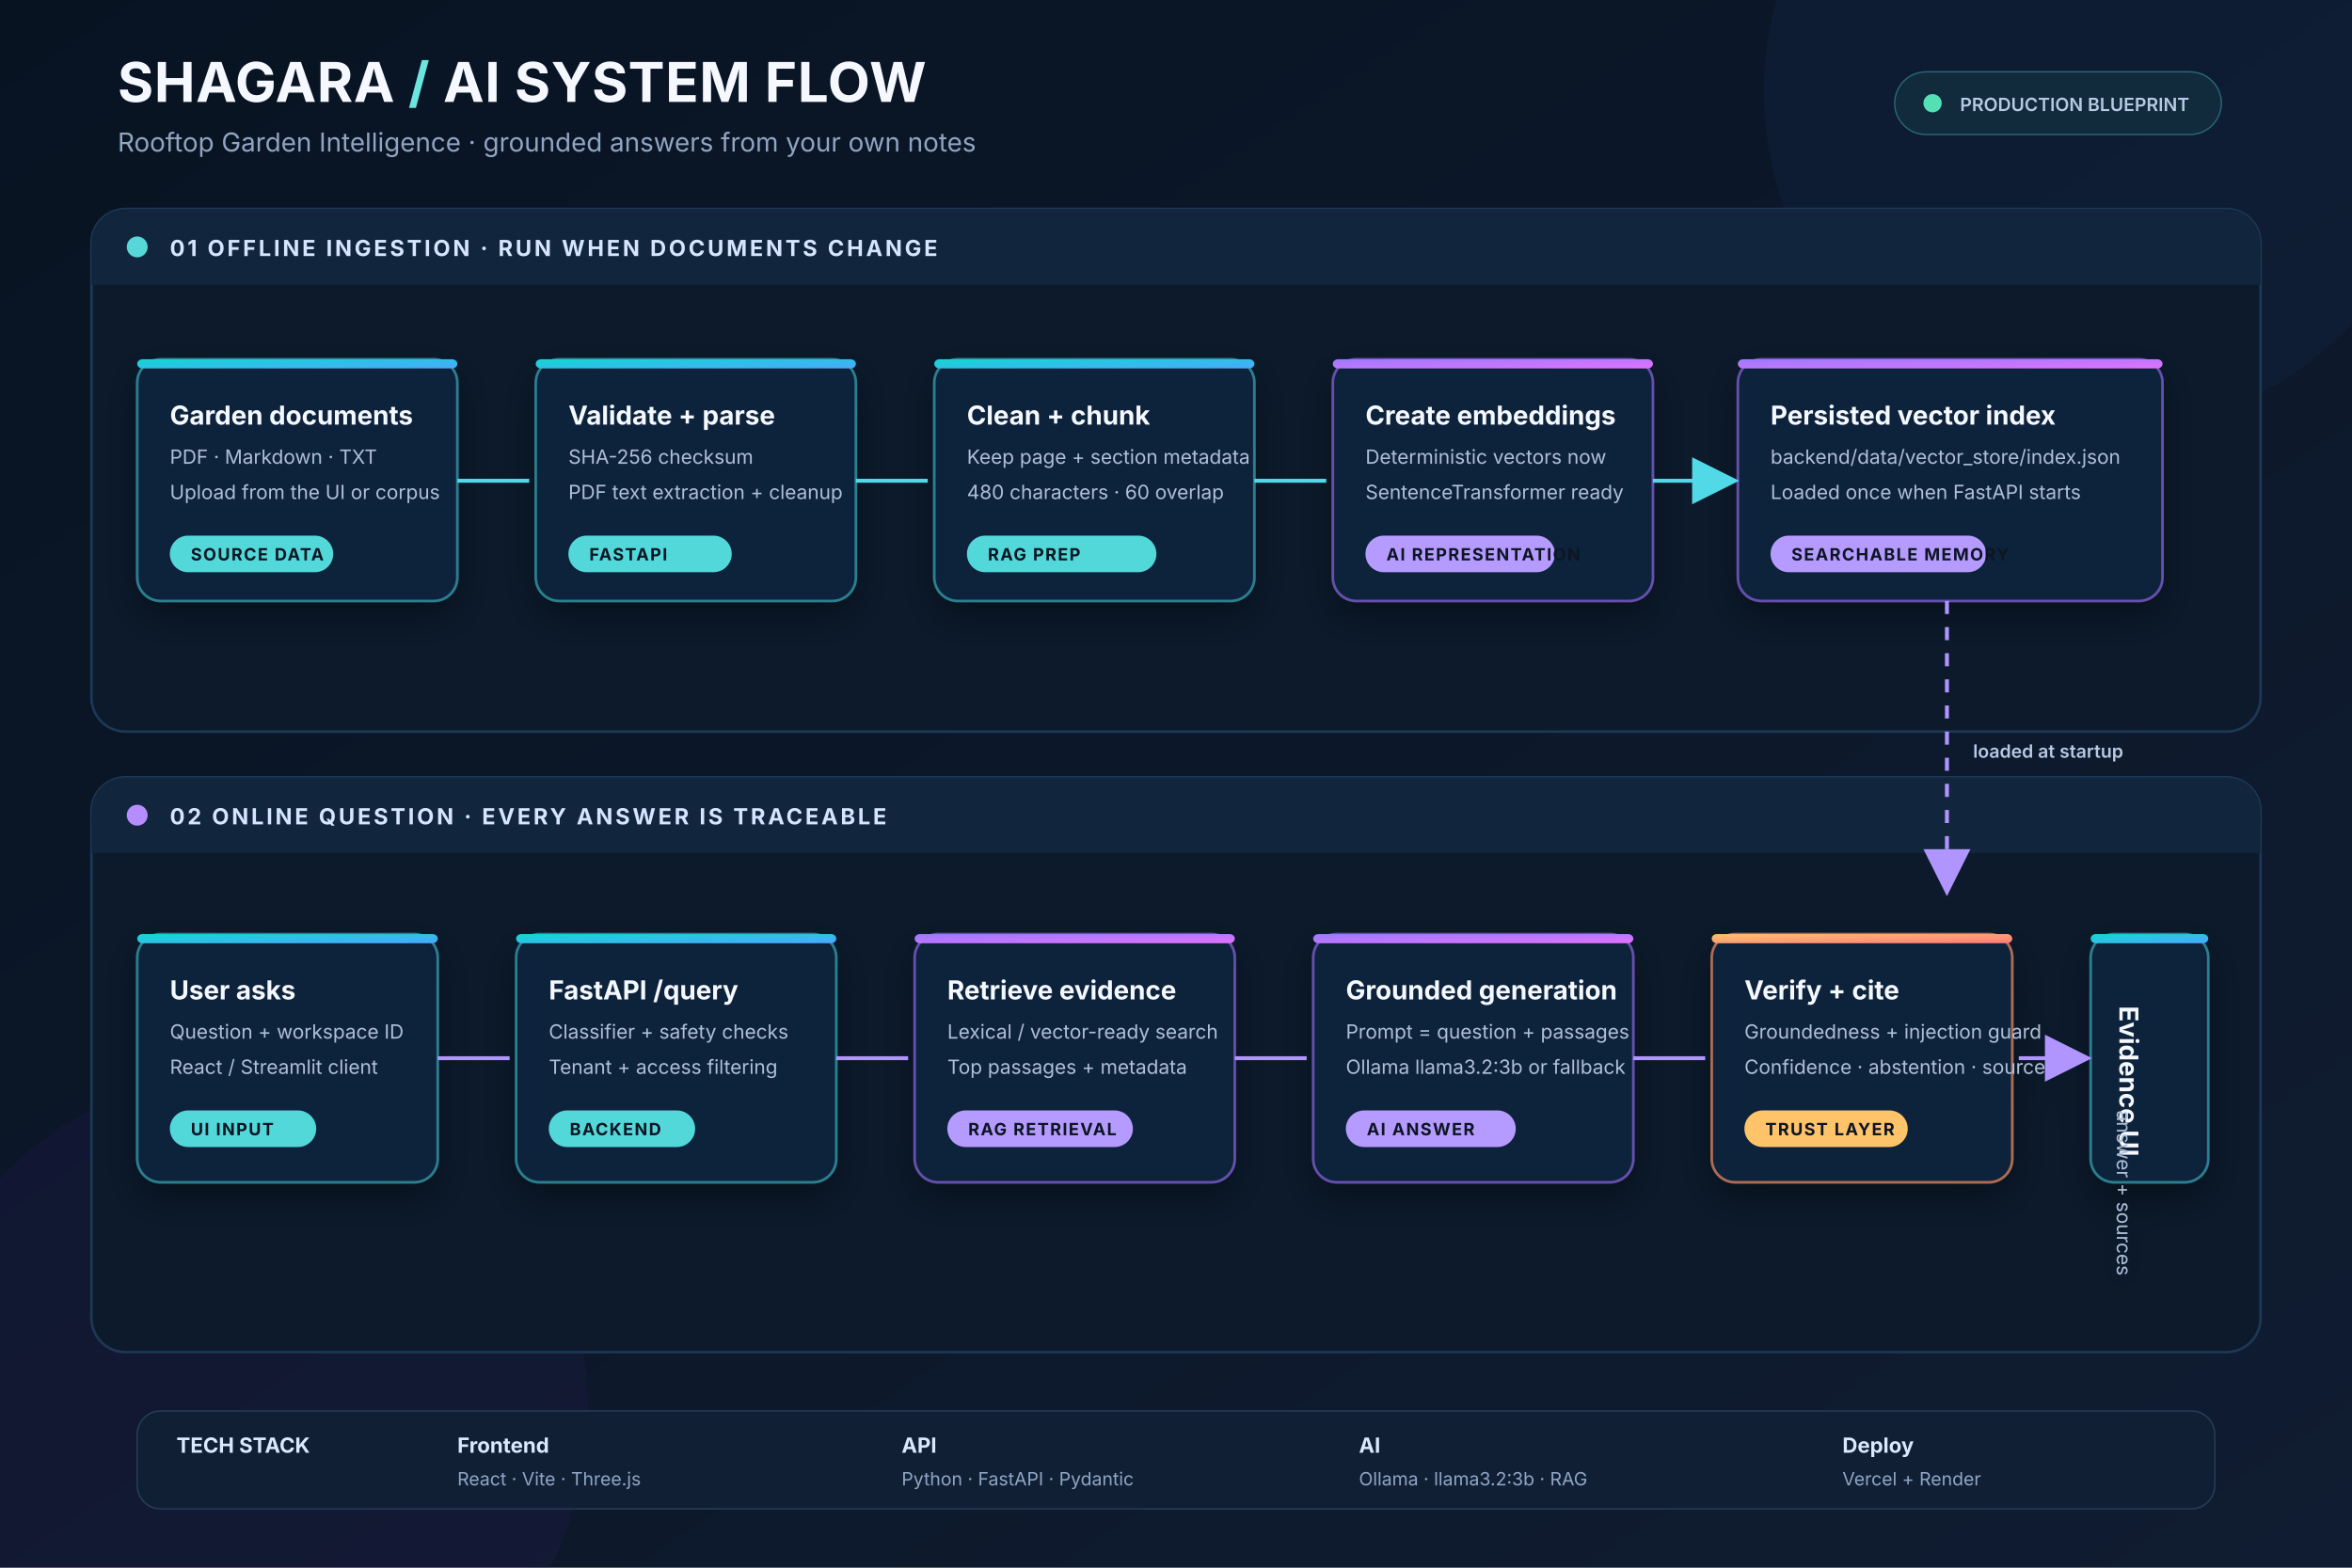
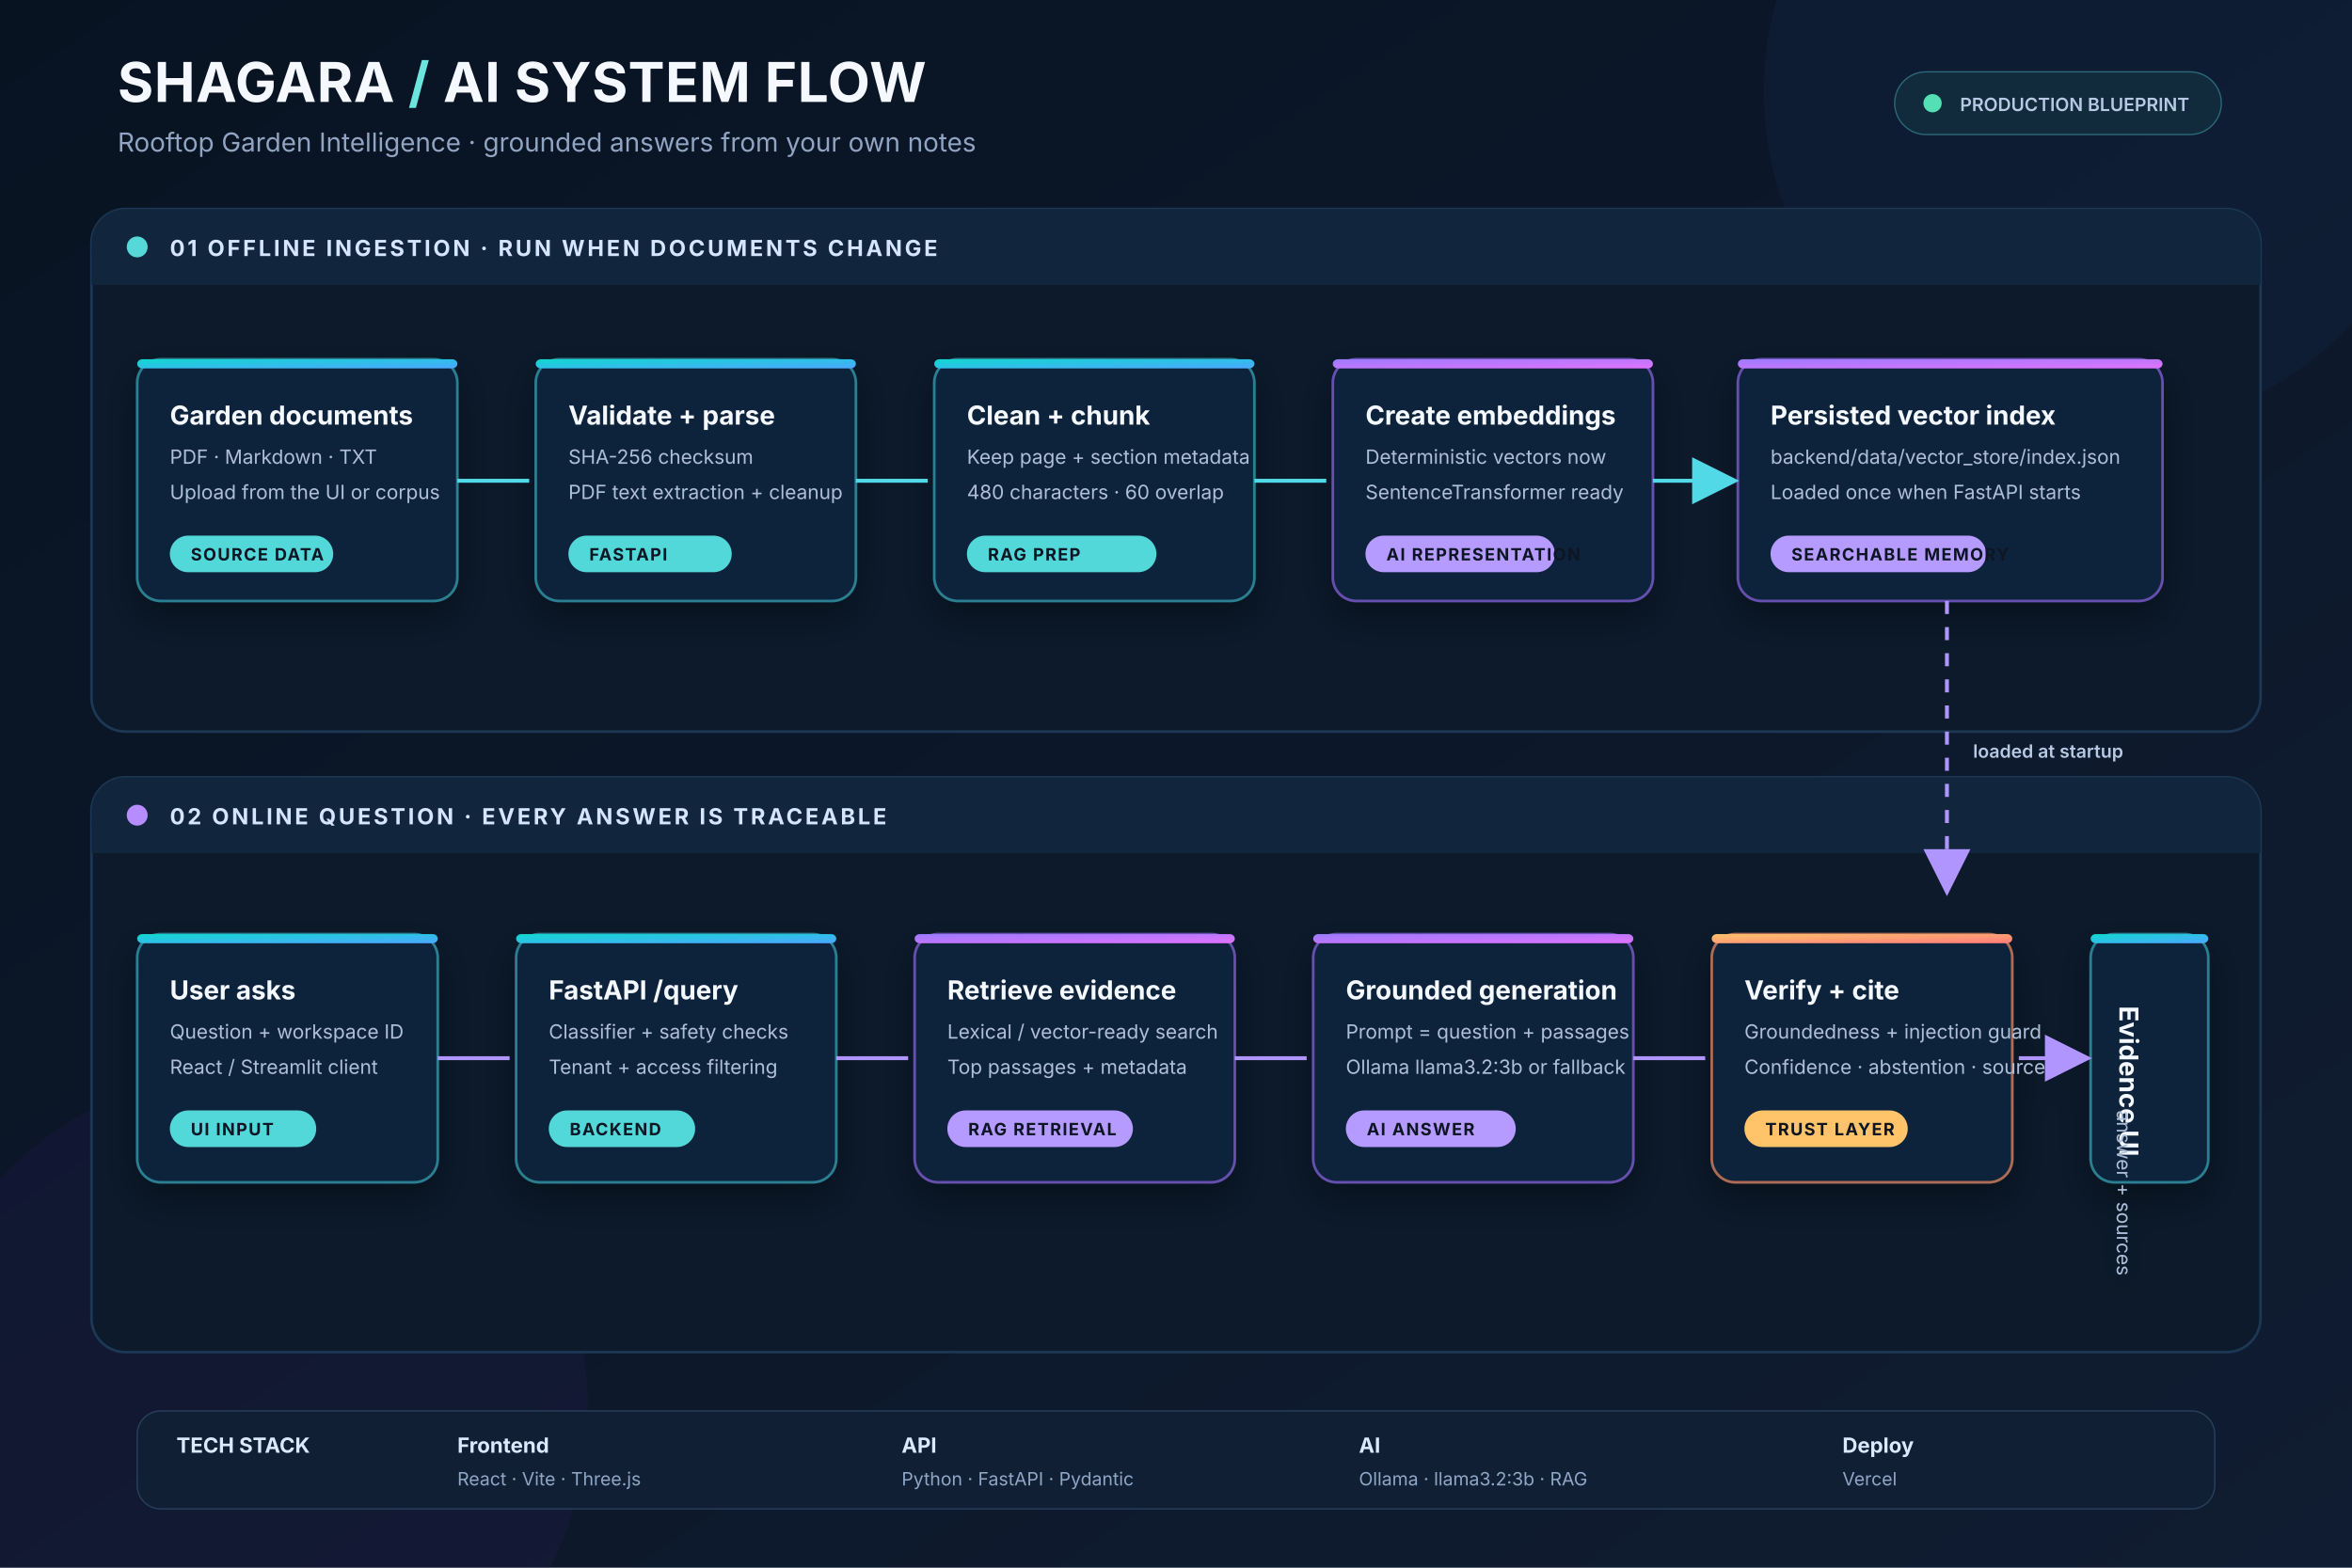
<svg xmlns="http://www.w3.org/2000/svg" width="1800" height="1200" viewBox="0 0 1800 1200" role="img" aria-labelledby="title desc">
  <defs>
    <linearGradient id="bg" x1="0" y1="0" x2="1" y2="1">
      <stop offset="0" stop-color="#081322" />
      <stop offset="1" stop-color="#101c31" />
    </linearGradient>
    <linearGradient id="cyan" x1="0" y1="0" x2="1" y2="1">
      <stop stop-color="#11d8d0" />
      <stop offset="1" stop-color="#4ca7ff" />
    </linearGradient>
    <linearGradient id="violet" x1="0" y1="0" x2="1" y2="1">
      <stop stop-color="#9b7bff" />
      <stop offset="1" stop-color="#e172ff" />
    </linearGradient>
    <linearGradient id="gold" x1="0" y1="0" x2="1" y2="1">
      <stop stop-color="#ffc36b" />
      <stop offset="1" stop-color="#ff7b7b" />
    </linearGradient>
    <filter id="shadow" x="-20%" y="-20%" width="140%" height="150%">
      <feDropShadow dx="0" dy="12" stdDeviation="14" flood-color="#000" flood-opacity=".35" />
    </filter>
    <marker id="arrowCyan" markerWidth="12" markerHeight="12" refX="10" refY="6" orient="auto">
      <path d="M0 0L12 6L0 12z" fill="#52d9e7" />
    </marker>
    <marker id="arrowViolet" markerWidth="12" markerHeight="12" refX="10" refY="6" orient="auto">
      <path d="M0 0L12 6L0 12z" fill="#b095ff" />
    </marker>
    <style>
      .title{font:700 42px Inter,Segoe UI,sans-serif;fill:#f5f8ff;letter-spacing:.5px}.sub{font:400 20px Inter,Segoe UI,sans-serif;fill:#91a4c2}.lane{font:700 17px Inter,Segoe UI,sans-serif;fill:#d6e5ff;letter-spacing:2px}.node-title{font:700 20px Inter,Segoe UI,sans-serif;fill:#f4f8ff}.node-body{font:400 15px Inter,Segoe UI,sans-serif;fill:#aebfd9}.small{font:600 14px Inter,Segoe UI,sans-serif;fill:#b8c9e4}.pill{font:700 13px Inter,Segoe UI,sans-serif;fill:#081322;letter-spacing:1px}.tech{font:700 16px Inter,Segoe UI,sans-serif;fill:#dce8ff}.tech-sub{font:400 14px Inter,Segoe UI,sans-serif;fill:#8fa6c5}
    </style>
  </defs>
  <rect width="1800" height="1200" fill="url(#bg)" />
  <circle cx="1610" cy="70" r="260" fill="#1a3b66" opacity=".16" />
  <circle cx="190" cy="1080" r="260" fill="#3d1f70" opacity=".14" />
  <text x="90" y="78" class="title">SHAGARA <tspan fill="#6ce5df">/</tspan> AI SYSTEM FLOW</text>
  <text x="90" y="116" class="sub">Rooftop Garden Intelligence · grounded answers from your own notes</text>
  <rect x="1450" y="55" width="250" height="48" rx="24" fill="#112b3c" stroke="#2b6878" />
  <circle cx="1479" cy="79" r="7" fill="#54e0b5" />
  <text x="1500" y="85" class="small" fill="#c9f8e5">PRODUCTION BLUEPRINT</text>
  <rect x="70" y="160" width="1660" height="400" rx="26" fill="#0c1a2b" stroke="#1c3854" stroke-width="2" />
  <rect x="70" y="160" width="1660" height="58" rx="26" fill="#11263c" />
  <rect x="70" y="192" width="1660" height="26" fill="#11263c" />
  <circle cx="105" cy="189" r="8" fill="#55d8d7" />
  <text x="130" y="196" class="lane">01  OFFLINE INGESTION · RUN WHEN DOCUMENTS CHANGE</text>
  <g filter="url(#shadow)">
    <rect x="105" y="275" width="245" height="185" rx="18" fill="#11243a" stroke="#2c7f91" stroke-width="2" />
    <rect x="105" y="275" width="245" height="7" rx="4" fill="url(#cyan)" />
    <text x="130" y="325" class="node-title">Garden documents</text>
    <text x="130" y="355" class="node-body">PDF · Markdown · TXT</text>
    <text x="130" y="382" class="node-body">Upload from the UI or corpus</text>
    <rect x="130" y="410" width="125" height="28" rx="14" fill="#53d8da" />
    <text x="146" y="429" class="pill">SOURCE DATA</text>
    <rect x="410" y="275" width="245" height="185" rx="18" fill="#11243a" stroke="#2c7f91" stroke-width="2" />
    <rect x="410" y="275" width="245" height="7" rx="4" fill="url(#cyan)" />
    <text x="435" y="325" class="node-title">Validate + parse</text>
    <text x="435" y="355" class="node-body">SHA-256 checksum</text>
    <text x="435" y="382" class="node-body">PDF text extraction + cleanup</text>
    <rect x="435" y="410" width="125" height="28" rx="14" fill="#53d8da" />
    <text x="451" y="429" class="pill">FASTAPI</text>
    <rect x="715" y="275" width="245" height="185" rx="18" fill="#11243a" stroke="#2c7f91" stroke-width="2" />
    <rect x="715" y="275" width="245" height="7" rx="4" fill="url(#cyan)" />
    <text x="740" y="325" class="node-title">Clean + chunk</text>
    <text x="740" y="355" class="node-body">Keep page + section metadata</text>
    <text x="740" y="382" class="node-body">480 characters · 60 overlap</text>
    <rect x="740" y="410" width="145" height="28" rx="14" fill="#53d8da" />
    <text x="756" y="429" class="pill">RAG PREP</text>
    <rect x="1020" y="275" width="245" height="185" rx="18" fill="#11243a" stroke="#6650ae" stroke-width="2" />
    <rect x="1020" y="275" width="245" height="7" rx="4" fill="url(#violet)" />
    <text x="1045" y="325" class="node-title">Create embeddings</text>
    <text x="1045" y="355" class="node-body">Deterministic vectors now</text>
    <text x="1045" y="382" class="node-body">SentenceTransformer ready</text>
    <rect x="1045" y="410" width="145" height="28" rx="14" fill="#b59bff" />
    <text x="1061" y="429" class="pill">AI REPRESENTATION</text>
    <rect x="1330" y="275" width="325" height="185" rx="18" fill="#11243a" stroke="#6650ae" stroke-width="2" />
    <rect x="1330" y="275" width="325" height="7" rx="4" fill="url(#violet)" />
    <text x="1355" y="325" class="node-title">Persisted vector index</text>
    <text x="1355" y="355" class="node-body">backend/data/vector_store/index.json</text>
    <text x="1355" y="382" class="node-body">Loaded once when FastAPI starts</text>
    <rect x="1355" y="410" width="165" height="28" rx="14" fill="#b59bff" />
    <text x="1371" y="429" class="pill">SEARCHABLE MEMORY</text>
  </g>
  <path d="M350 368H405M655 368H710M960 368H1015M1265 368H1325" fill="none" stroke="#52d9e7" stroke-width="3" marker-end="url(#arrowCyan)" />
  <rect x="70" y="595" width="1660" height="440" rx="26" fill="#0c1a2b" stroke="#1c3854" stroke-width="2" />
  <rect x="70" y="595" width="1660" height="58" rx="26" fill="#11263c" />
  <rect x="70" y="627" width="1660" height="26" fill="#11263c" />
  <circle cx="105" cy="624" r="8" fill="#b58dff" />
  <text x="130" y="631" class="lane">02  ONLINE QUESTION · EVERY ANSWER IS TRACEABLE</text>
  <g filter="url(#shadow)">
    <rect x="105" y="715" width="230" height="190" rx="18" fill="#11243a" stroke="#2c7f91" stroke-width="2" />
    <rect x="105" y="715" width="230" height="7" rx="4" fill="url(#cyan)" />
    <text x="130" y="765" class="node-title">User asks</text>
    <text x="130" y="795" class="node-body">Question + workspace ID</text>
    <text x="130" y="822" class="node-body">React / Streamlit client</text>
    <rect x="130" y="850" width="112" height="28" rx="14" fill="#53d8da" />
    <text x="146" y="869" class="pill">UI INPUT</text>
    <rect x="395" y="715" width="245" height="190" rx="18" fill="#11243a" stroke="#2c7f91" stroke-width="2" />
    <rect x="395" y="715" width="245" height="7" rx="4" fill="url(#cyan)" />
    <text x="420" y="765" class="node-title">FastAPI /query</text>
    <text x="420" y="795" class="node-body">Classifier + safety checks</text>
    <text x="420" y="822" class="node-body">Tenant + access filtering</text>
    <rect x="420" y="850" width="112" height="28" rx="14" fill="#53d8da" />
    <text x="436" y="869" class="pill">BACKEND</text>
    <rect x="700" y="715" width="245" height="190" rx="18" fill="#11243a" stroke="#6650ae" stroke-width="2" />
    <rect x="700" y="715" width="245" height="7" rx="4" fill="url(#violet)" />
    <text x="725" y="765" class="node-title">Retrieve evidence</text>
    <text x="725" y="795" class="node-body">Lexical / vector-ready search</text>
    <text x="725" y="822" class="node-body">Top passages + metadata</text>
    <rect x="725" y="850" width="142" height="28" rx="14" fill="#b59bff" />
    <text x="741" y="869" class="pill">RAG RETRIEVAL</text>
    <rect x="1005" y="715" width="245" height="190" rx="18" fill="#11243a" stroke="#6650ae" stroke-width="2" />
    <rect x="1005" y="715" width="245" height="7" rx="4" fill="url(#violet)" />
    <text x="1030" y="765" class="node-title">Grounded generation</text>
    <text x="1030" y="795" class="node-body">Prompt = question + passages</text>
    <text x="1030" y="822" class="node-body">Ollama llama3.2:3b or fallback</text>
    <rect x="1030" y="850" width="130" height="28" rx="14" fill="#b59bff" />
    <text x="1046" y="869" class="pill">AI ANSWER</text>
    <rect x="1310" y="715" width="230" height="190" rx="18" fill="#11243a" stroke="#ae6c55" stroke-width="2" />
    <rect x="1310" y="715" width="230" height="7" rx="4" fill="url(#gold)" />
    <text x="1335" y="765" class="node-title">Verify + cite</text>
    <text x="1335" y="795" class="node-body">Groundedness + injection guard</text>
    <text x="1335" y="822" class="node-body">Confidence · abstention · sources</text>
    <rect x="1335" y="850" width="125" height="28" rx="14" fill="#ffc36b" />
    <text x="1351" y="869" class="pill">TRUST LAYER</text>
    <rect x="1600" y="715" width="90" height="190" rx="18" fill="#11243a" stroke="#2c7f91" stroke-width="2" />
    <rect x="1600" y="715" width="90" height="7" rx="4" fill="url(#cyan)" />
    <text x="1622" y="770" class="node-title" transform="rotate(90 1622 770)">Evidence UI</text>
    <text x="1620" y="850" class="node-body" transform="rotate(90 1620 850)">answer + sources</text>
  </g>
  <path d="M335 810H390M640 810H695M945 810H1000M1250 810H1305M1545 810H1595" fill="none" stroke="#b095ff" stroke-width="3" marker-end="url(#arrowViolet)" />
  <path d="M1490 460V680" fill="none" stroke="#b095ff" stroke-width="3" stroke-dasharray="10 10" marker-end="url(#arrowViolet)" />
  <text x="1510" y="580" class="small">loaded at startup</text>
  <rect x="105" y="1080" width="1590" height="75" rx="18" fill="#101f34" stroke="#28405c" />
  <text x="135" y="1112" class="tech">TECH STACK</text>
  <text x="350" y="1112" class="tech">Frontend</text>
  <text x="350" y="1137" class="tech-sub">React · Vite · Three.js</text>
  <text x="690" y="1112" class="tech">API</text>
  <text x="690" y="1137" class="tech-sub">Python · FastAPI · Pydantic</text>
  <text x="1040" y="1112" class="tech">AI</text>
  <text x="1040" y="1137" class="tech-sub">Ollama · llama3.2:3b · RAG</text>
  <text x="1410" y="1112" class="tech">Deploy</text>
-   <text x="1410" y="1137" class="tech-sub">Vercel + Render</text>
+   <text x="1410" y="1137" class="tech-sub">Vercel</text>
</svg>
